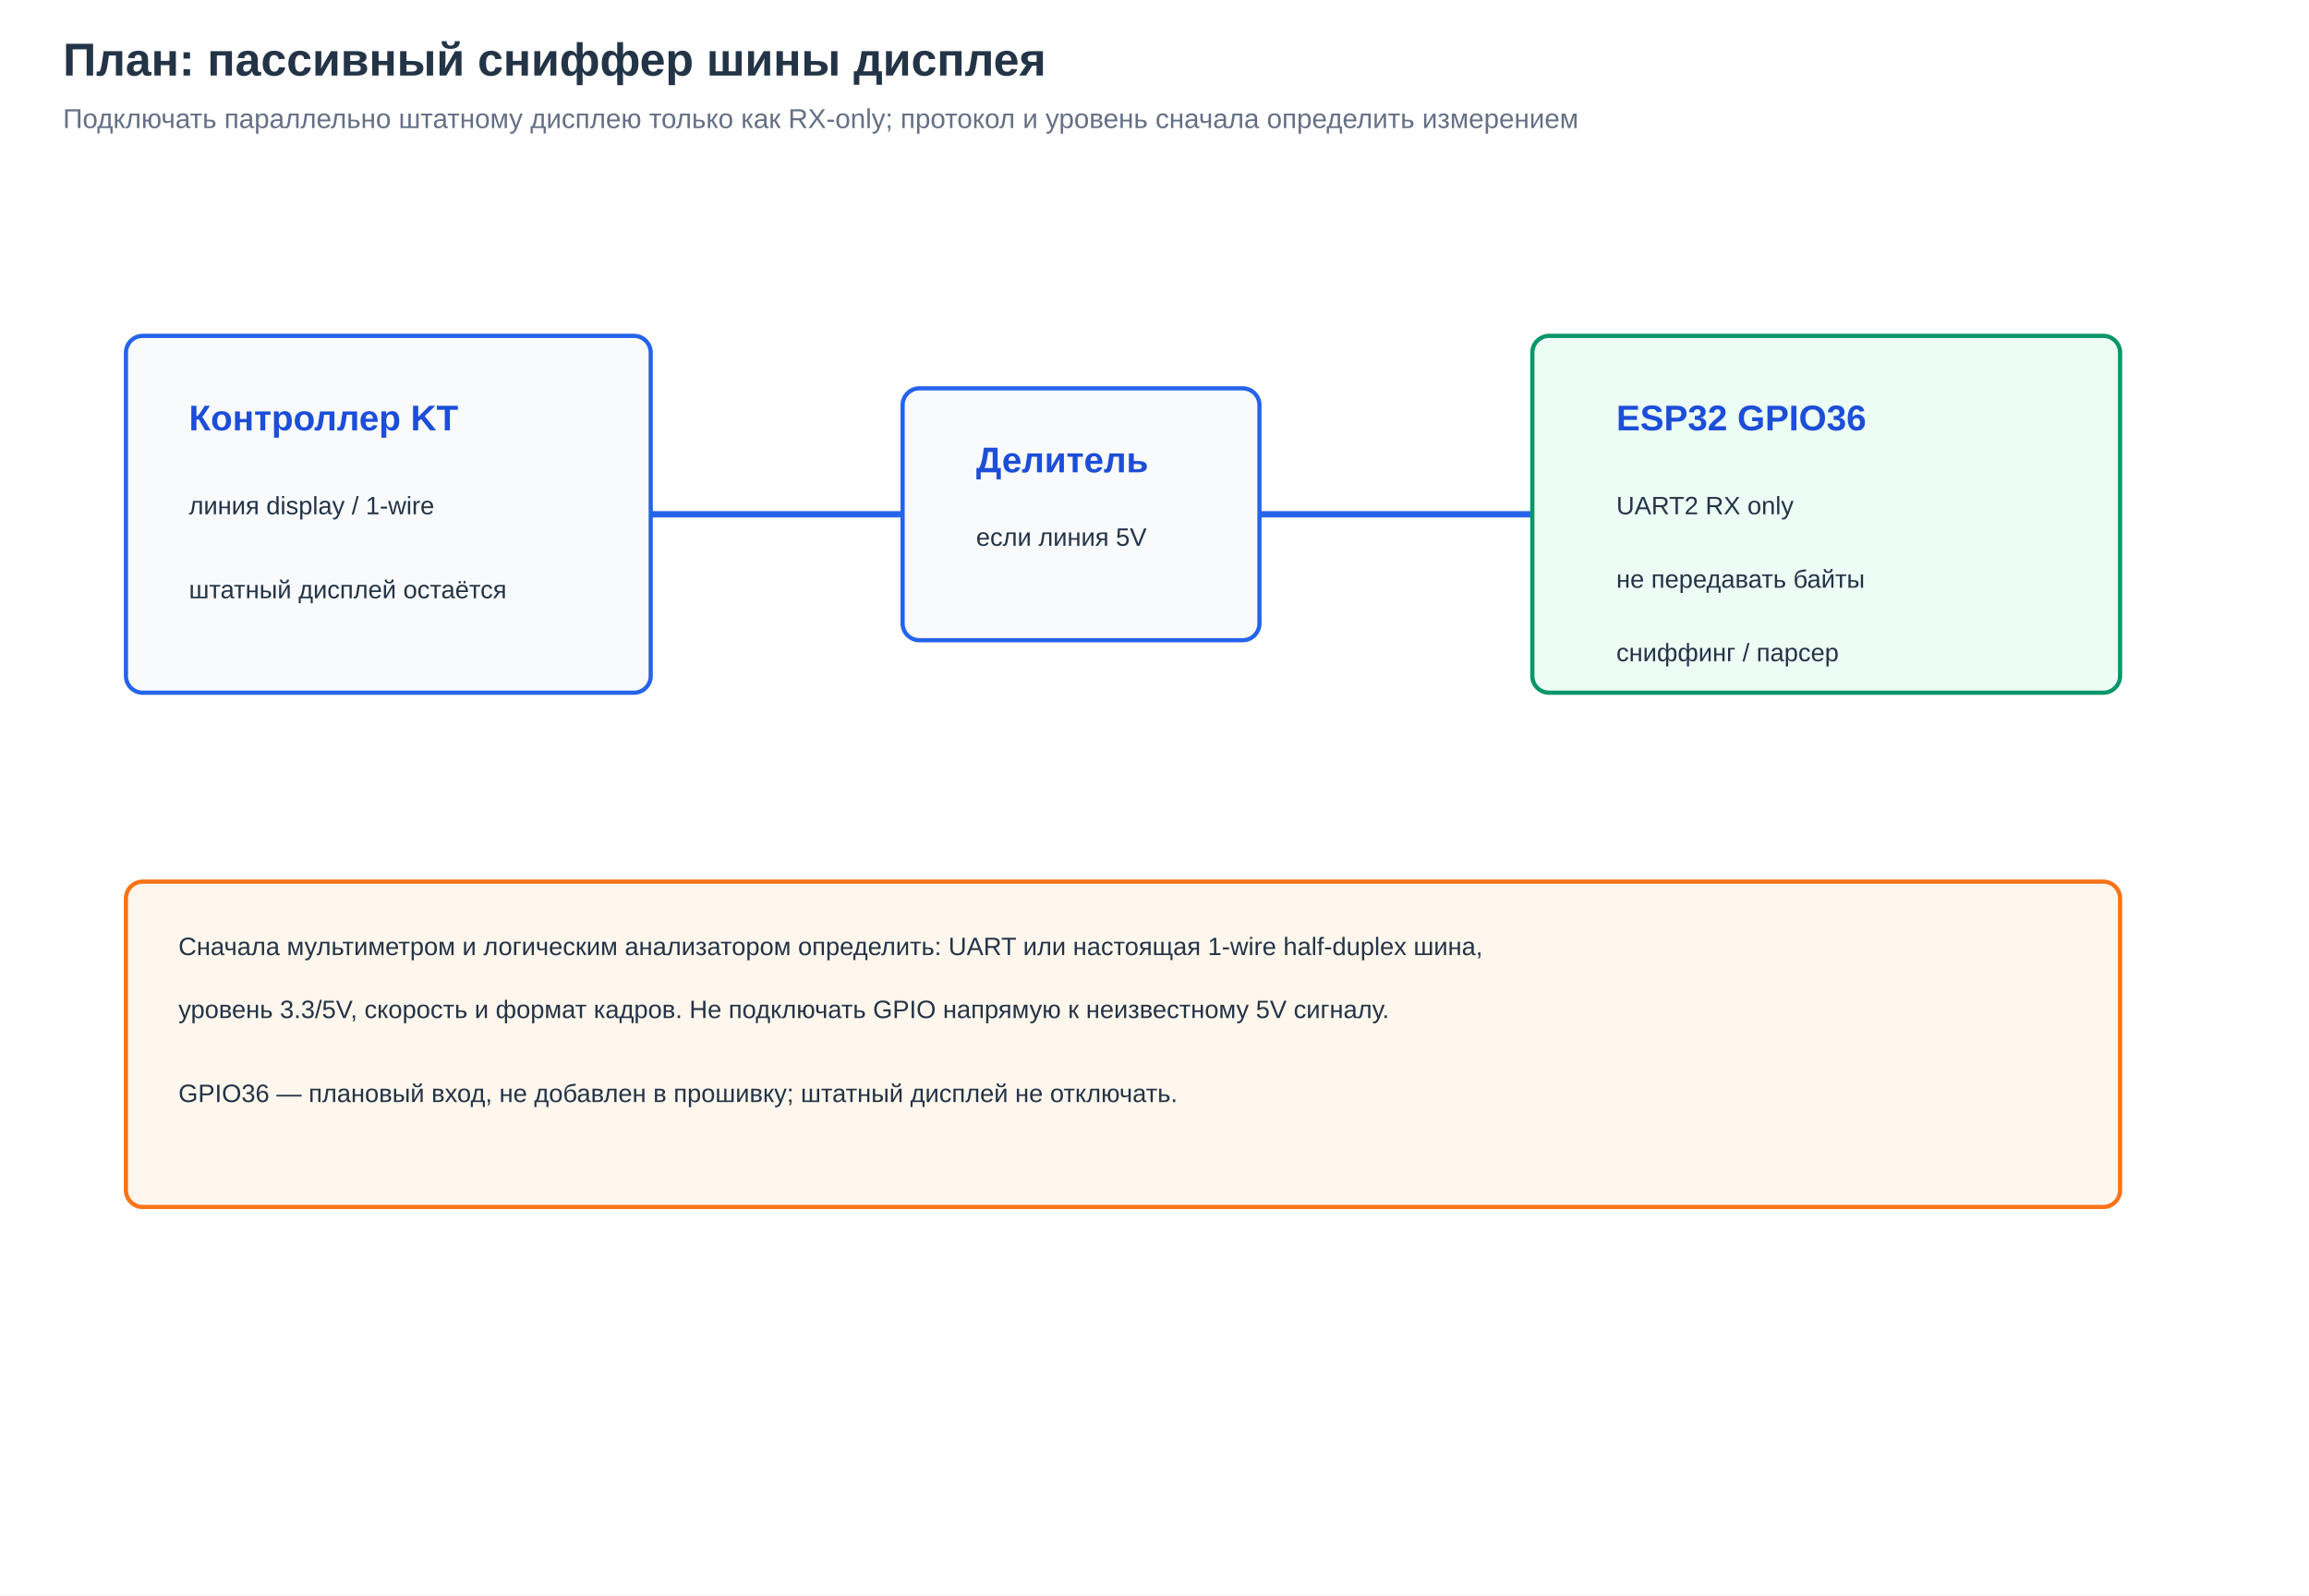
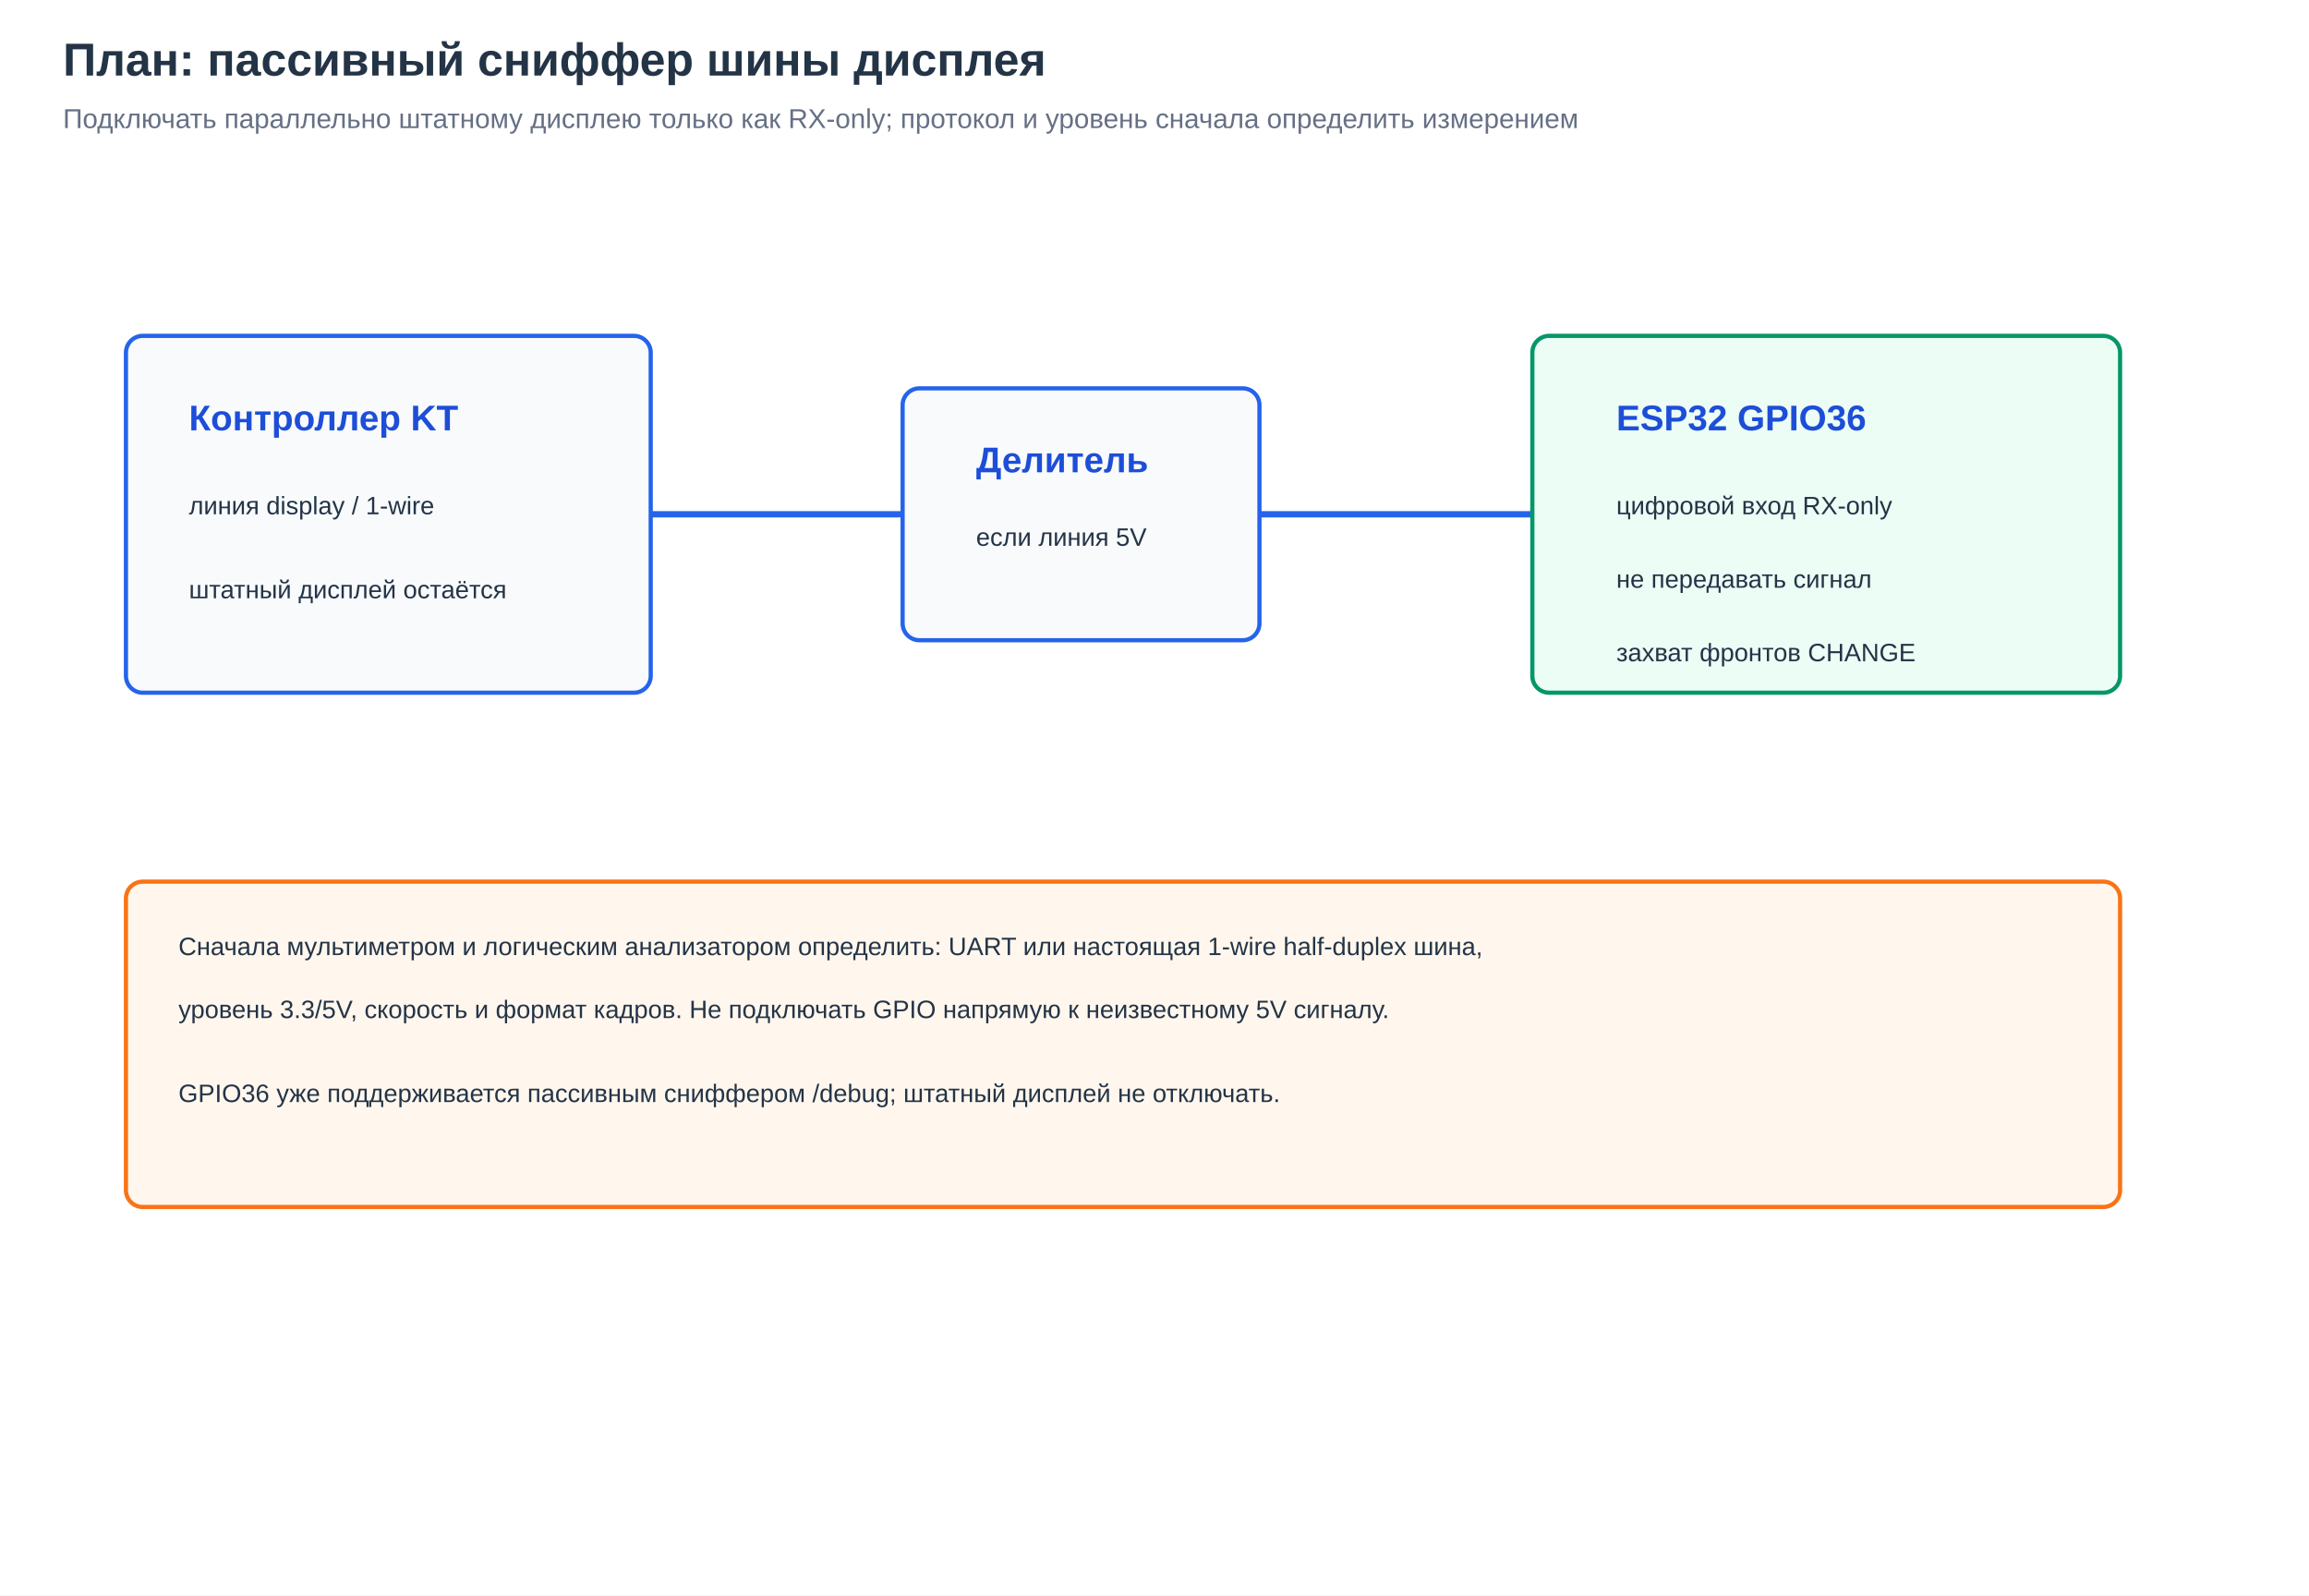
<svg xmlns="http://www.w3.org/2000/svg" width="1100" height="760" viewBox="0 0 1100 760">
  <style>text{font-family:Arial,sans-serif;fill:#243447}.title{font-size:22px;font-weight:bold}.sub{font-size:13px;fill:#667085}.head{font-size:17px;font-weight:bold;fill:#1d4ed8}.box{fill:#f8fafc;stroke:#2563eb;stroke-width:2}.actual{fill:#ecfdf5;stroke:#059669;stroke-width:2}.warn{fill:#fff7ed;stroke:#f97316;stroke-width:2}.line{stroke:#2563eb;stroke-width:3}</style>
  <rect width="1100" height="760" fill="#fff" />
  <text x="30" y="36" class="title">План: пассивный сниффер шины дисплея</text>
  <text x="30" y="61" class="sub">Подключать параллельно штатному дисплею только как RX-only; протокол и уровень сначала определить измерением</text>
  <rect x="60" y="160" width="250" height="170" class="box" rx="8" />
  <text x="90" y="205" class="head">Контроллер KT</text>
  <text x="90" y="245">линия display / 1-wire</text>
  <text x="90" y="285">штатный дисплей остаётся</text>
  <path d="M310 245h120" class="line" />
  <rect x="430" y="185" width="170" height="120" class="box" rx="8" />
  <text x="465" y="225" class="head">Делитель</text>
  <text x="465" y="260">если линия 5V</text>
  <path d="M600 245h130" class="line" />
  <rect x="730" y="160" width="280" height="170" class="actual" rx="8" />
  <text x="770" y="205" class="head">ESP32 GPIO36</text>
-   <text x="770" y="245">UART2 RX only</text>
-   <text x="770" y="280">не передавать байты</text>
-   <text x="770" y="315">сниффинг / парсер</text>
+   <text x="770" y="245">цифровой вход RX-only</text>
+   <text x="770" y="280">не передавать сигнал</text>
+   <text x="770" y="315">захват фронтов CHANGE</text>
  <rect x="60" y="420" width="950" height="155" class="warn" rx="8" />
  <text x="85" y="455">Сначала мультиметром и логическим анализатором определить: UART или настоящая 1-wire half-duplex шина,</text>
  <text x="85" y="485">уровень 3.3/5V, скорость и формат кадров. Не подключать GPIO напрямую к неизвестному 5V сигналу.</text>
-   <text x="85" y="525">GPIO36 — плановый вход, не добавлен в прошивку; штатный дисплей не отключать.</text>
+   <text x="85" y="525">GPIO36 уже поддерживается пассивным сниффером /debug; штатный дисплей не отключать.</text>
</svg>
